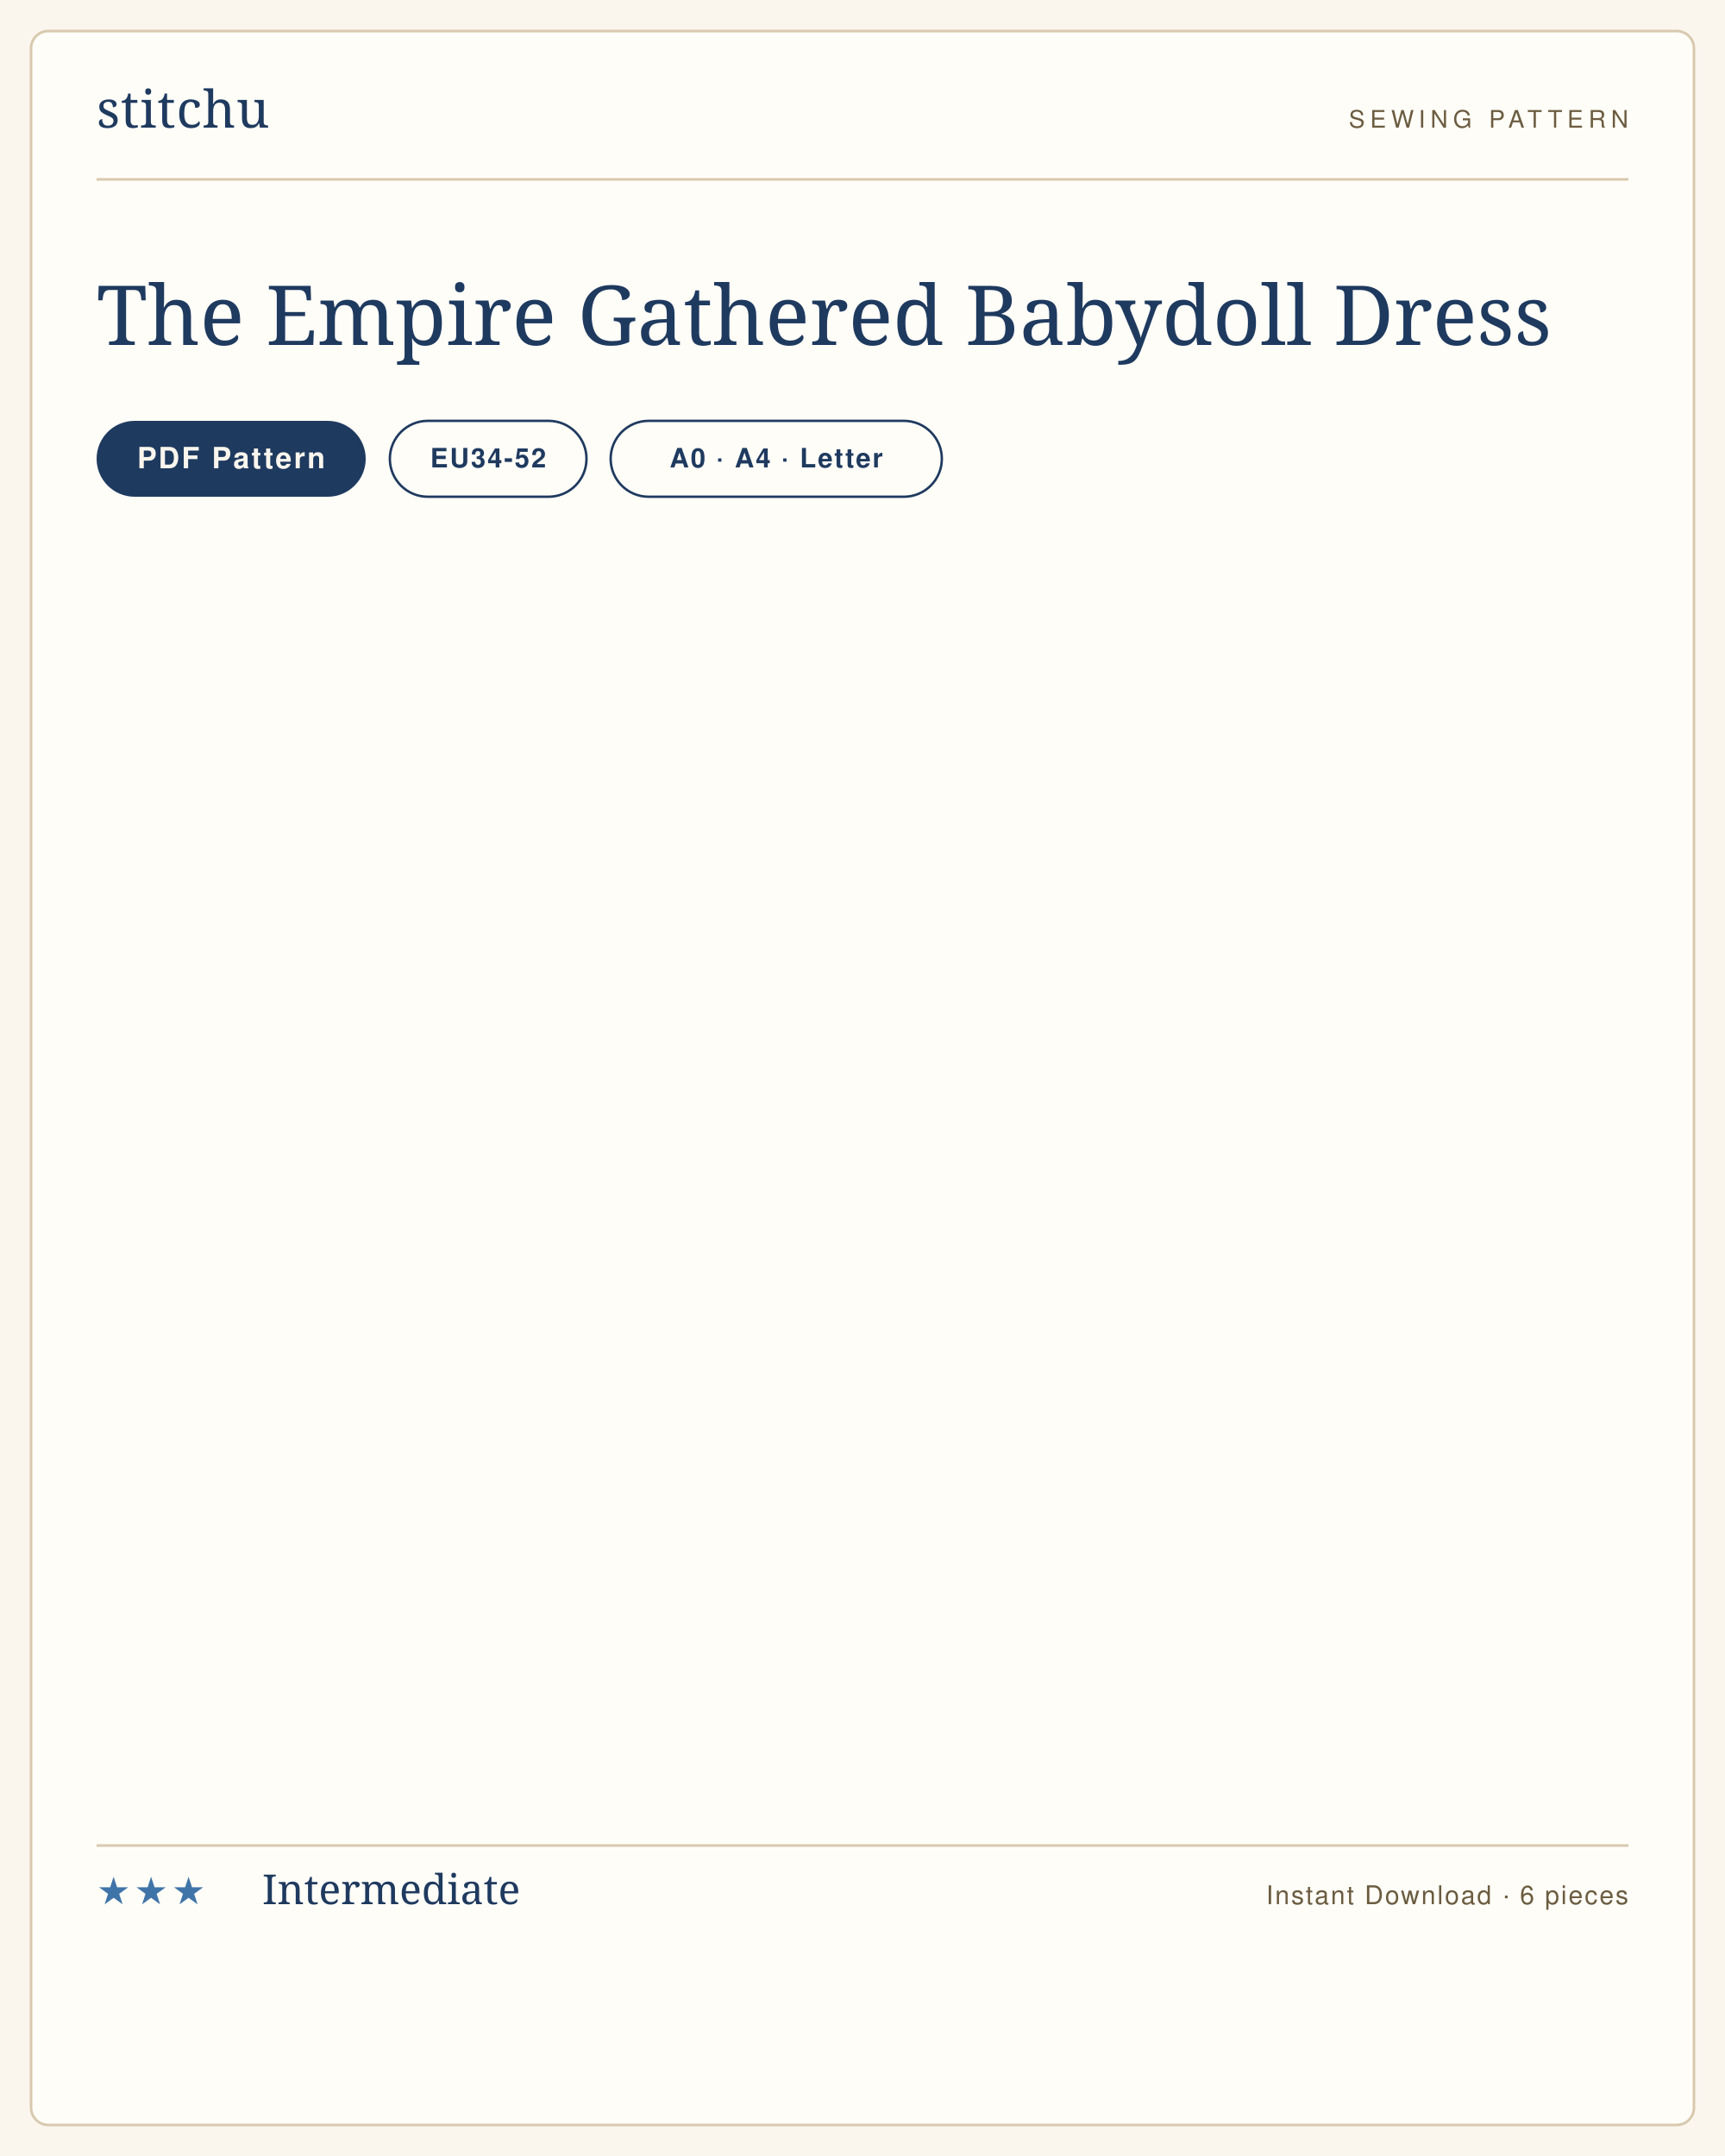
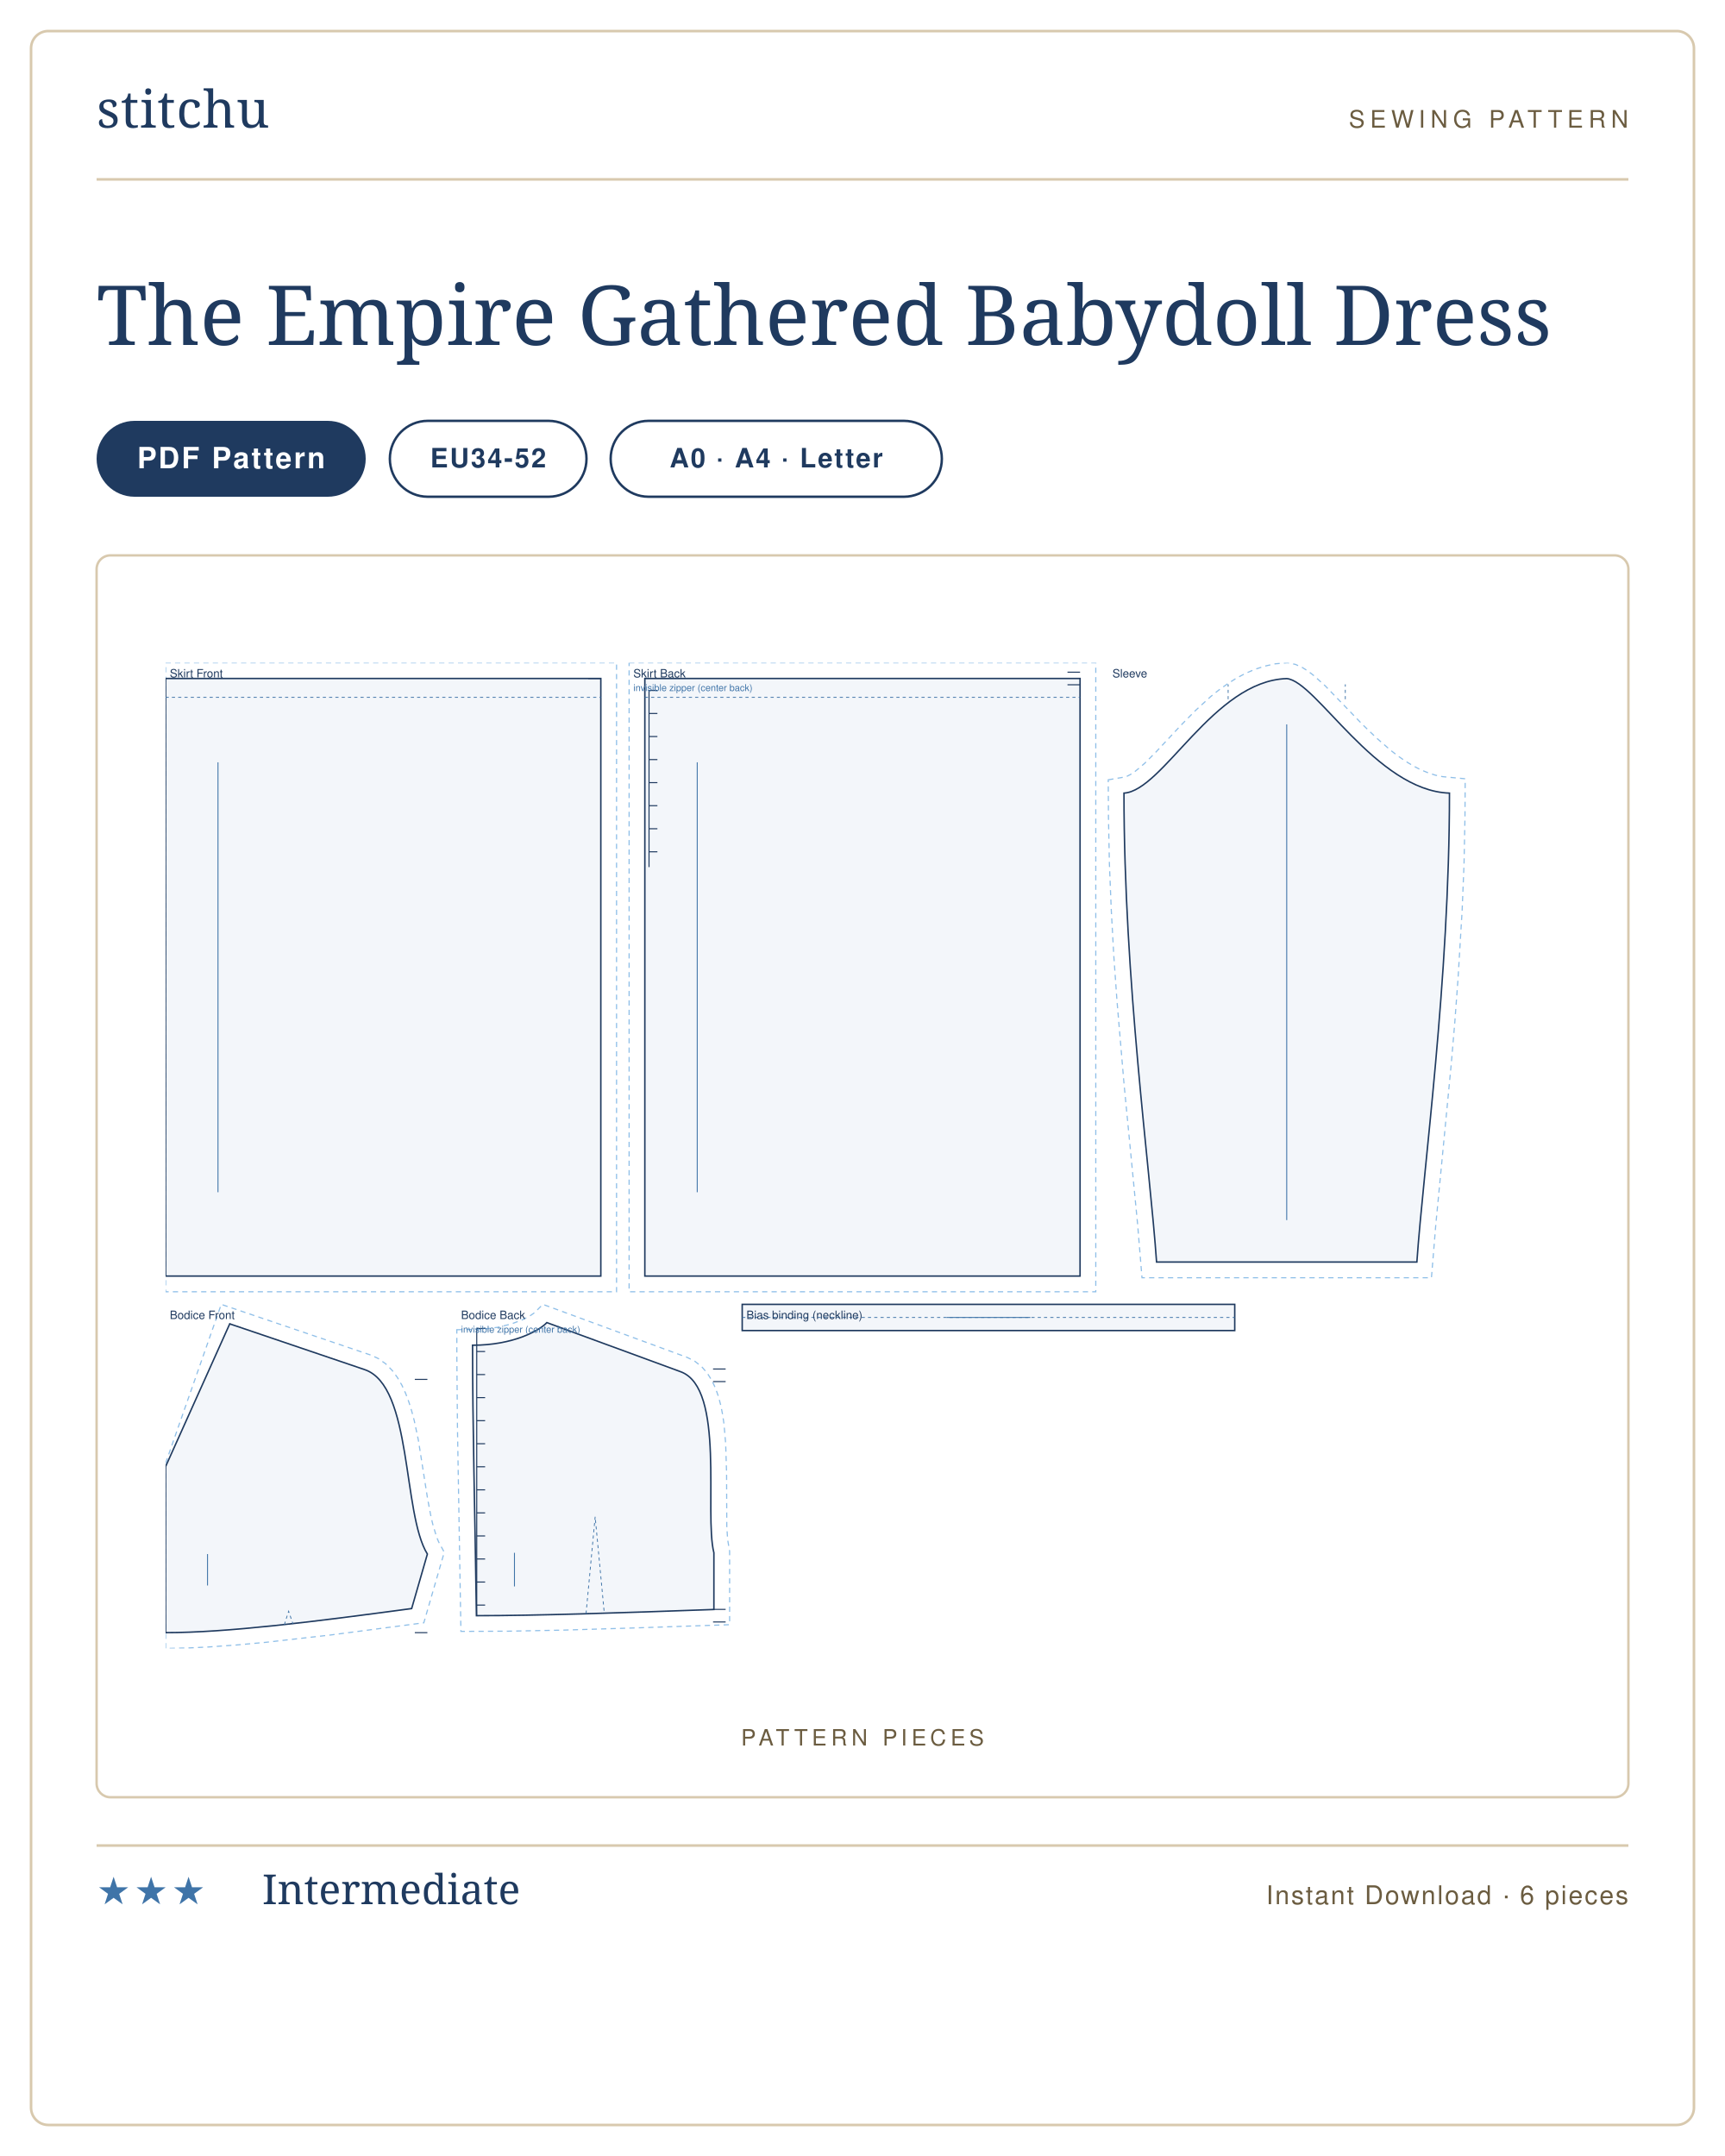
<svg xmlns="http://www.w3.org/2000/svg" viewBox="0 0 1000 1250" width="1000" height="1250" role="img" aria-label="The Empire Gathered Babydoll Dress sewing pattern listing card">
-   <rect width="1000" height="1250" fill="#faf6ee" />
-   <rect x="18" y="18" width="964" height="1214" rx="10" fill="#fffdf8" stroke="#d8c9ae" stroke-width="1.5" />
+   <rect width="1000" height="1250" fill="#ffffff" />
+   <rect x="18" y="18" width="964" height="1214" rx="10" fill="#ffffff" stroke="#d8c9ae" stroke-width="1.5" />
  <g transform="translate(56 74)">
    <text x="0" y="0" font-family="'Didot','Bodoni 72',Georgia,serif" font-size="30" fill="#1f3a5f" letter-spacing="0.5">stitchu</text>
  </g>
  <g transform="translate(944 74)">
    <text x="0" y="0" text-anchor="end" font-family="Helvetica,Arial,sans-serif" font-size="14" letter-spacing="3" fill="#6b5c40">SEWING PATTERN</text>
  </g>
  <line x1="56" y1="104" x2="944" y2="104" stroke="#d8c9ae" stroke-width="1.5" />
  <text x="56" y="200" font-family="'Didot','Bodoni 72',Georgia,serif" font-size="48" font-weight="400" fill="#1f3a5f">The Empire Gathered Babydoll Dress</text>
  <g>
    <rect x="56" y="244" width="156" height="44" rx="22" fill="#1f3a5f" />
-     <text x="134" y="271.5" text-anchor="middle" font-family="Helvetica,Arial,sans-serif" font-size="17" font-weight="600" letter-spacing="1.2" fill="#faf6ee">PDF Pattern</text>
+     <text x="134" y="271.5" text-anchor="middle" font-family="Helvetica,Arial,sans-serif" font-size="17" font-weight="600" letter-spacing="1.2" fill="#ffffff">PDF Pattern</text>
  </g>
  <g>
    <rect x="226" y="244" width="114" height="44" rx="22" fill="none" stroke="#1f3a5f" stroke-width="1.4" />
    <text x="283" y="271" text-anchor="middle" font-family="Helvetica,Arial,sans-serif" font-size="15.5" font-weight="600" letter-spacing="1" fill="#1f3a5f">EU34-52</text>
  </g>
  <g>
    <rect x="354" y="244" width="192" height="44" rx="22" fill="none" stroke="#1f3a5f" stroke-width="1.4" />
    <text x="450" y="271" text-anchor="middle" font-family="Helvetica,Arial,sans-serif" font-size="15.5" font-weight="600" letter-spacing="1" fill="#1f3a5f">A0 · A4 · Letter</text>
  </g>
+   <rect x="56" y="322" width="888" height="720" rx="8" fill="#fff" stroke="#d8c9ae" stroke-width="1.4" />
+   <text x="500" y="1012" text-anchor="middle" font-family="Helvetica,Arial,sans-serif" font-size="13" letter-spacing="2.5" fill="#6b5c40">PATTERN PIECES</text>
+   <svg x="96" y="384.254" width="808" height="571.493" viewBox="0 0 1330.0 940.7" preserveAspectRatio="xMidYMid meet">
+     <path transform="translate(0.0 15.0)" d="M 0.0 -15.0 L 430.3 -15.0 L 430.3 585.3 L 0.0 585.3 Z" fill="none" stroke="#8fbfe8" stroke-width="1.1" stroke-dasharray="5 4" />
+     <path transform="translate(0.0 15.0)" d="M 0.0 0.0 L 415.3 0.0 L 415.3 570.3 L 0.0 570.3 Z" fill="rgba(63,116,168,.06)" stroke="#1f3a5f" stroke-width="1.4" />
+     <path transform="translate(0.0 15.0)" d="M 0.0 18.0 L 415.3 18.0" fill="none" stroke="#3f74a8" stroke-width="0.8" stroke-dasharray="3 3" />
+     <path transform="translate(0.0 15.0)" d="M 415.3 0.0 L 403.3 0.0" fill="none" stroke="#1f3a5f" stroke-width="1.0" />
+     <line transform="translate(0.0 15.0)" x1="50.0" y1="80.0" x2="50.0" y2="490.3" stroke="#3f74a8" stroke-width="0.9" />
+     <text transform="translate(0.0 15.0)" x="4.0" y="-1.0" font-family="Helvetica,Arial,sans-serif" font-size="11" fill="#1f3a5f">Skirt Front</text>
+     <path transform="translate(457.3 15.0)" d="M -15.0 -15.0 L 430.3 -15.0 L 430.3 585.3 L -15.0 585.3 Z" fill="none" stroke="#8fbfe8" stroke-width="1.1" stroke-dasharray="5 4" />
+     <path transform="translate(457.3 15.0)" d="M 0.0 0.0 L 415.3 0.0 L 415.3 570.3 L 0.0 570.3 Z" fill="rgba(63,116,168,.06)" stroke="#1f3a5f" stroke-width="1.4" />
+     <path transform="translate(457.3 15.0)" d="M 0.0 18.0 L 415.3 18.0" fill="none" stroke="#3f74a8" stroke-width="0.8" stroke-dasharray="3 3" />
+     <path transform="translate(457.3 15.0)" d="M 415.3 -6.0 L 403.3 -6.0 M 415.3 6.0 L 403.3 6.0 M 4.0 11.4 L 4.0 180.0 M 4.0 11.4 L 12.0 11.4 M 4.0 33.4 L 12.0 33.4 M 4.0 55.4 L 12.0 55.4 M 4.0 77.4 L 12.0 77.4 M 4.0 99.4 L 12.0 99.4 M 4.0 121.4 L 12.0 121.4 M 4.0 143.4 L 12.0 143.4 M 4.0 165.4 L 12.0 165.4" fill="none" stroke="#1f3a5f" stroke-width="1.0" />
+     <line transform="translate(457.3 15.0)" x1="50.0" y1="80.0" x2="50.0" y2="490.3" stroke="#3f74a8" stroke-width="0.9" />
+     <text transform="translate(457.3 15.0)" x="-11.0" y="-1.0" font-family="Helvetica,Arial,sans-serif" font-size="11" fill="#1f3a5f">Skirt Back</text>
+     <text transform="translate(457.3 15.0)" x="-11.0" y="12.0" font-family="Helvetica,Arial,sans-serif" font-size="9" fill="#3f74a8">invisible zipper (center back)</text>
+     <path transform="translate(1069.8 15.1)" d="M -170.3 96.6 L -154.4 93.9 L -151.9 93.0 L -148.5 91.2 L -144.6 88.5 L -140.2 84.9 L -135.3 80.6 L -124.8 70.1 L -100.7 44.3 L -87.2 30.6 L -72.7 17.3 L -65.0 11.1 L -56.9 5.3 L -48.5 -0.1 L -39.7 -4.8 L -30.5 -8.8 L -20.9 -11.9 L -10.9 -14.1 L 0.9 -15.1 L 8.4 -13.5 L 14.7 -10.7 L 20.4 -7.1 L 25.8 -2.9 L 36.7 6.9 L 72.5 44.0 L 85.8 56.8 L 99.5 68.7 L 106.5 74.1 L 113.6 79.0 L 120.7 83.3 L 127.8 87.0 L 134.9 89.9 L 141.9 92.2 L 148.8 93.6 L 170.3 95.6 L 170.1 131.8 L 169.2 176.7 L 167.4 221.1 L 163.5 286.0 L 160.4 327.8 L 157.0 367.9 L 142.3 520.6 L 138.1 571.8 L -138.1 571.8 L -142.3 520.6 L -155.2 387.3 L -162.0 307.1 L -165.0 264.6 L -167.4 221.1 L -169.2 176.7 L -170.1 131.8 Z" fill="none" stroke="#8fbfe8" stroke-width="1.1" stroke-dasharray="5 4" />
+     <path transform="translate(1069.8 15.1)" d="M -155.3 109.3 C -118.0 107.1 -69.9 2.2 0.0 0.0 C 27.9 2.2 85.4 107.1 155.3 109.3 C 155.3 288.3 130.4 467.3 124.2 556.8 L -124.2 556.8 C -130.4 467.3 -155.3 288.3 -155.3 109.3 Z" fill="rgba(63,116,168,.06)" stroke="#1f3a5f" stroke-width="1.4" />
+     <path transform="translate(1069.8 15.1)" d="M -55.9 19.7 L -55.9 5.5 M 55.9 19.7 L 55.9 5.5" fill="none" stroke="#3f74a8" stroke-width="0.8" stroke-dasharray="3 3" />
+     <line transform="translate(1069.8 15.1)" x1="0.0" y1="43.7" x2="0.0" y2="516.8" stroke="#3f74a8" stroke-width="0.9" />
+     <text transform="translate(1069.8 15.1)" x="-166.3" y="-1.1" font-family="Helvetica,Arial,sans-serif" font-size="11" fill="#1f3a5f">Sleeve</text>
+     <path transform="translate(0.0 630.9)" d="M 0.0 133.0 L 53.1 -18.6 L 195.5 29.7 L 203.0 33.1 L 210.1 38.2 L 216.1 44.3 L 221.2 51.2 L 225.5 58.6 L 229.1 66.5 L 232.2 74.8 L 234.9 83.5 L 237.3 92.5 L 241.2 111.0 L 250.0 166.9 L 253.1 183.3 L 254.8 190.7 L 258.5 203.2 L 260.5 208.0 L 265.9 218.0 L 246.4 285.3 L 157.7 296.9 L 95.9 303.9 L 67.3 306.5 L 40.5 308.4 L 23.7 309.2 L 0.0 309.8 L 0.0 142.1 Z" fill="none" stroke="#8fbfe8" stroke-width="1.1" stroke-dasharray="5 4" />
+     <path transform="translate(0.0 630.9)" d="M 0.0 136.2 L 61.2 0.0 L 190.0 43.7 C 235.8 59.2 225.8 181.0 249.8 219.7 L 234.8 271.7 C 140.8 284.4 58.7 294.7 0.0 294.7 C 0.0 231.3 0.0 183.8 0.0 136.2 Z" fill="rgba(63,116,168,.06)" stroke="#1f3a5f" stroke-width="1.4" />
+     <path transform="translate(0.0 630.9)" d="M 113.3 287.1 L 117.4 274.3 L 121.5 286.3" fill="none" stroke="#3f74a8" stroke-width="0.8" stroke-dasharray="3 3" />
+     <path transform="translate(0.0 630.9)" d="M 249.8 53.0 L 237.8 53.0 M 249.8 294.7 L 237.8 294.7" fill="none" stroke="#1f3a5f" stroke-width="1.0" />
+     <line transform="translate(0.0 630.9)" x1="40.0" y1="219.7" x2="40.0" y2="249.7" stroke="#3f74a8" stroke-width="0.9" />
+     <text transform="translate(0.0 630.9)" x="4.0" y="-4.6" font-family="Helvetica,Arial,sans-serif" font-size="11" fill="#1f3a5f">Bodice Front</text>
+     <path transform="translate(292.9 629.7)" d="M -15.0 6.8 L 4.4 6.5 L 12.6 6.0 L 23.9 4.5 L 36.7 1.4 L 47.0 -2.4 L 54.6 -6.3 L 59.1 -9.4 L 67.1 -17.4 L 204.5 33.1 L 211.7 36.6 L 218.5 41.9 L 224.0 48.3 L 228.4 55.3 L 231.9 62.8 L 234.7 70.8 L 236.9 79.1 L 238.6 87.7 L 239.9 96.6 L 241.5 115.0 L 242.4 143.2 L 242.6 194.3 L 243.4 207.0 L 245.3 218.2 L 245.3 288.3 L 154.7 291.4 L 85.9 293.5 L 34.1 294.5 L -11.1 294.7 L -14.4 100.2 L -15.0 31.3 Z" fill="none" stroke="#8fbfe8" stroke-width="1.1" stroke-dasharray="5 4" />
+     <path transform="translate(292.9 629.7)" d="M 0.0 21.6 C 39.0 21.6 63.8 7.6 70.9 0.0 L 198.6 46.9 C 241.5 62.6 220.8 181.7 230.3 219.7 L 230.3 273.8 C 139.7 277.1 60.4 279.7 3.7 279.7 C 2.2 176.5 0.0 99.0 0.0 21.6 Z" fill="rgba(63,116,168,.06)" stroke="#1f3a5f" stroke-width="1.4" />
+     <path transform="translate(292.9 629.7)" d="M 108.3 277.8 L 117.0 185.3 L 125.7 277.3" fill="none" stroke="#3f74a8" stroke-width="0.8" stroke-dasharray="3 3" />
+     <path transform="translate(292.9 629.7)" d="M 241.5 44.3 L 229.5 44.3 M 241.5 56.3 L 229.5 56.3 M 241.5 273.7 L 229.5 273.7 M 241.5 285.7 L 229.5 285.7 M 4.0 5.6 L 4.0 279.7 M 4.0 5.6 L 12.0 5.6 M 4.0 27.6 L 12.0 27.6 M 4.0 49.6 L 12.0 49.6 M 4.0 71.6 L 12.0 71.6 M 4.0 93.6 L 12.0 93.6 M 4.0 115.6 L 12.0 115.6 M 4.0 137.6 L 12.0 137.6 M 4.0 159.6 L 12.0 159.6 M 4.0 181.6 L 12.0 181.6 M 4.0 203.6 L 12.0 203.6 M 4.0 225.6 L 12.0 225.6 M 4.0 247.6 L 12.0 247.6 M 4.0 269.6 L 12.0 269.6" fill="none" stroke="#1f3a5f" stroke-width="1.0" />
+     <line transform="translate(292.9 629.7)" x1="40.0" y1="219.7" x2="40.0" y2="251.8" stroke="#3f74a8" stroke-width="0.9" />
+     <text transform="translate(292.9 629.7)" x="-11.0" y="-3.4" font-family="Helvetica,Arial,sans-serif" font-size="11" fill="#1f3a5f">Bodice Back</text>
+     <text transform="translate(292.9 629.7)" x="-11.0" y="9.6" font-family="Helvetica,Arial,sans-serif" font-size="9" fill="#3f74a8">invisible zipper (center back)</text>
+     <path transform="translate(550.2 612.3)" d="M 0.0 0.0 L 470.0 0.0 L 470.0 25.0 L 0.0 25.0 Z" fill="rgba(63,116,168,.06)" stroke="#1f3a5f" stroke-width="1.4" />
+     <path transform="translate(550.2 612.3)" d="M 0.0 12.5 L 470.0 12.5" fill="none" stroke="#3f74a8" stroke-width="0.8" stroke-dasharray="3 3" />
+     <line transform="translate(550.2 612.3)" x1="195.0" y1="12.5" x2="275.0" y2="12.5" stroke="#3f74a8" stroke-width="0.9" />
+     <text transform="translate(550.2 612.3)" x="4.0" y="14.0" font-family="Helvetica,Arial,sans-serif" font-size="11" fill="#1f3a5f">Bias binding (neckline)</text>
+   </svg>
  <line x1="56" y1="1070" x2="944" y2="1070" stroke="#d8c9ae" stroke-width="1.5" />
  <text x="56" y="1104" font-family="Helvetica,Arial,sans-serif" font-size="22" letter-spacing="2" fill="#3f74a8">★★★</text>
  <text x="152" y="1104" font-family="'Didot','Bodoni 72',Georgia,serif" font-size="24" fill="#1f3a5f">Intermediate</text>
  <text x="944" y="1104" text-anchor="end" font-family="Helvetica,Arial,sans-serif" font-size="15" letter-spacing="1" fill="#6b5c40">Instant Download · 6 pieces</text>
</svg>
